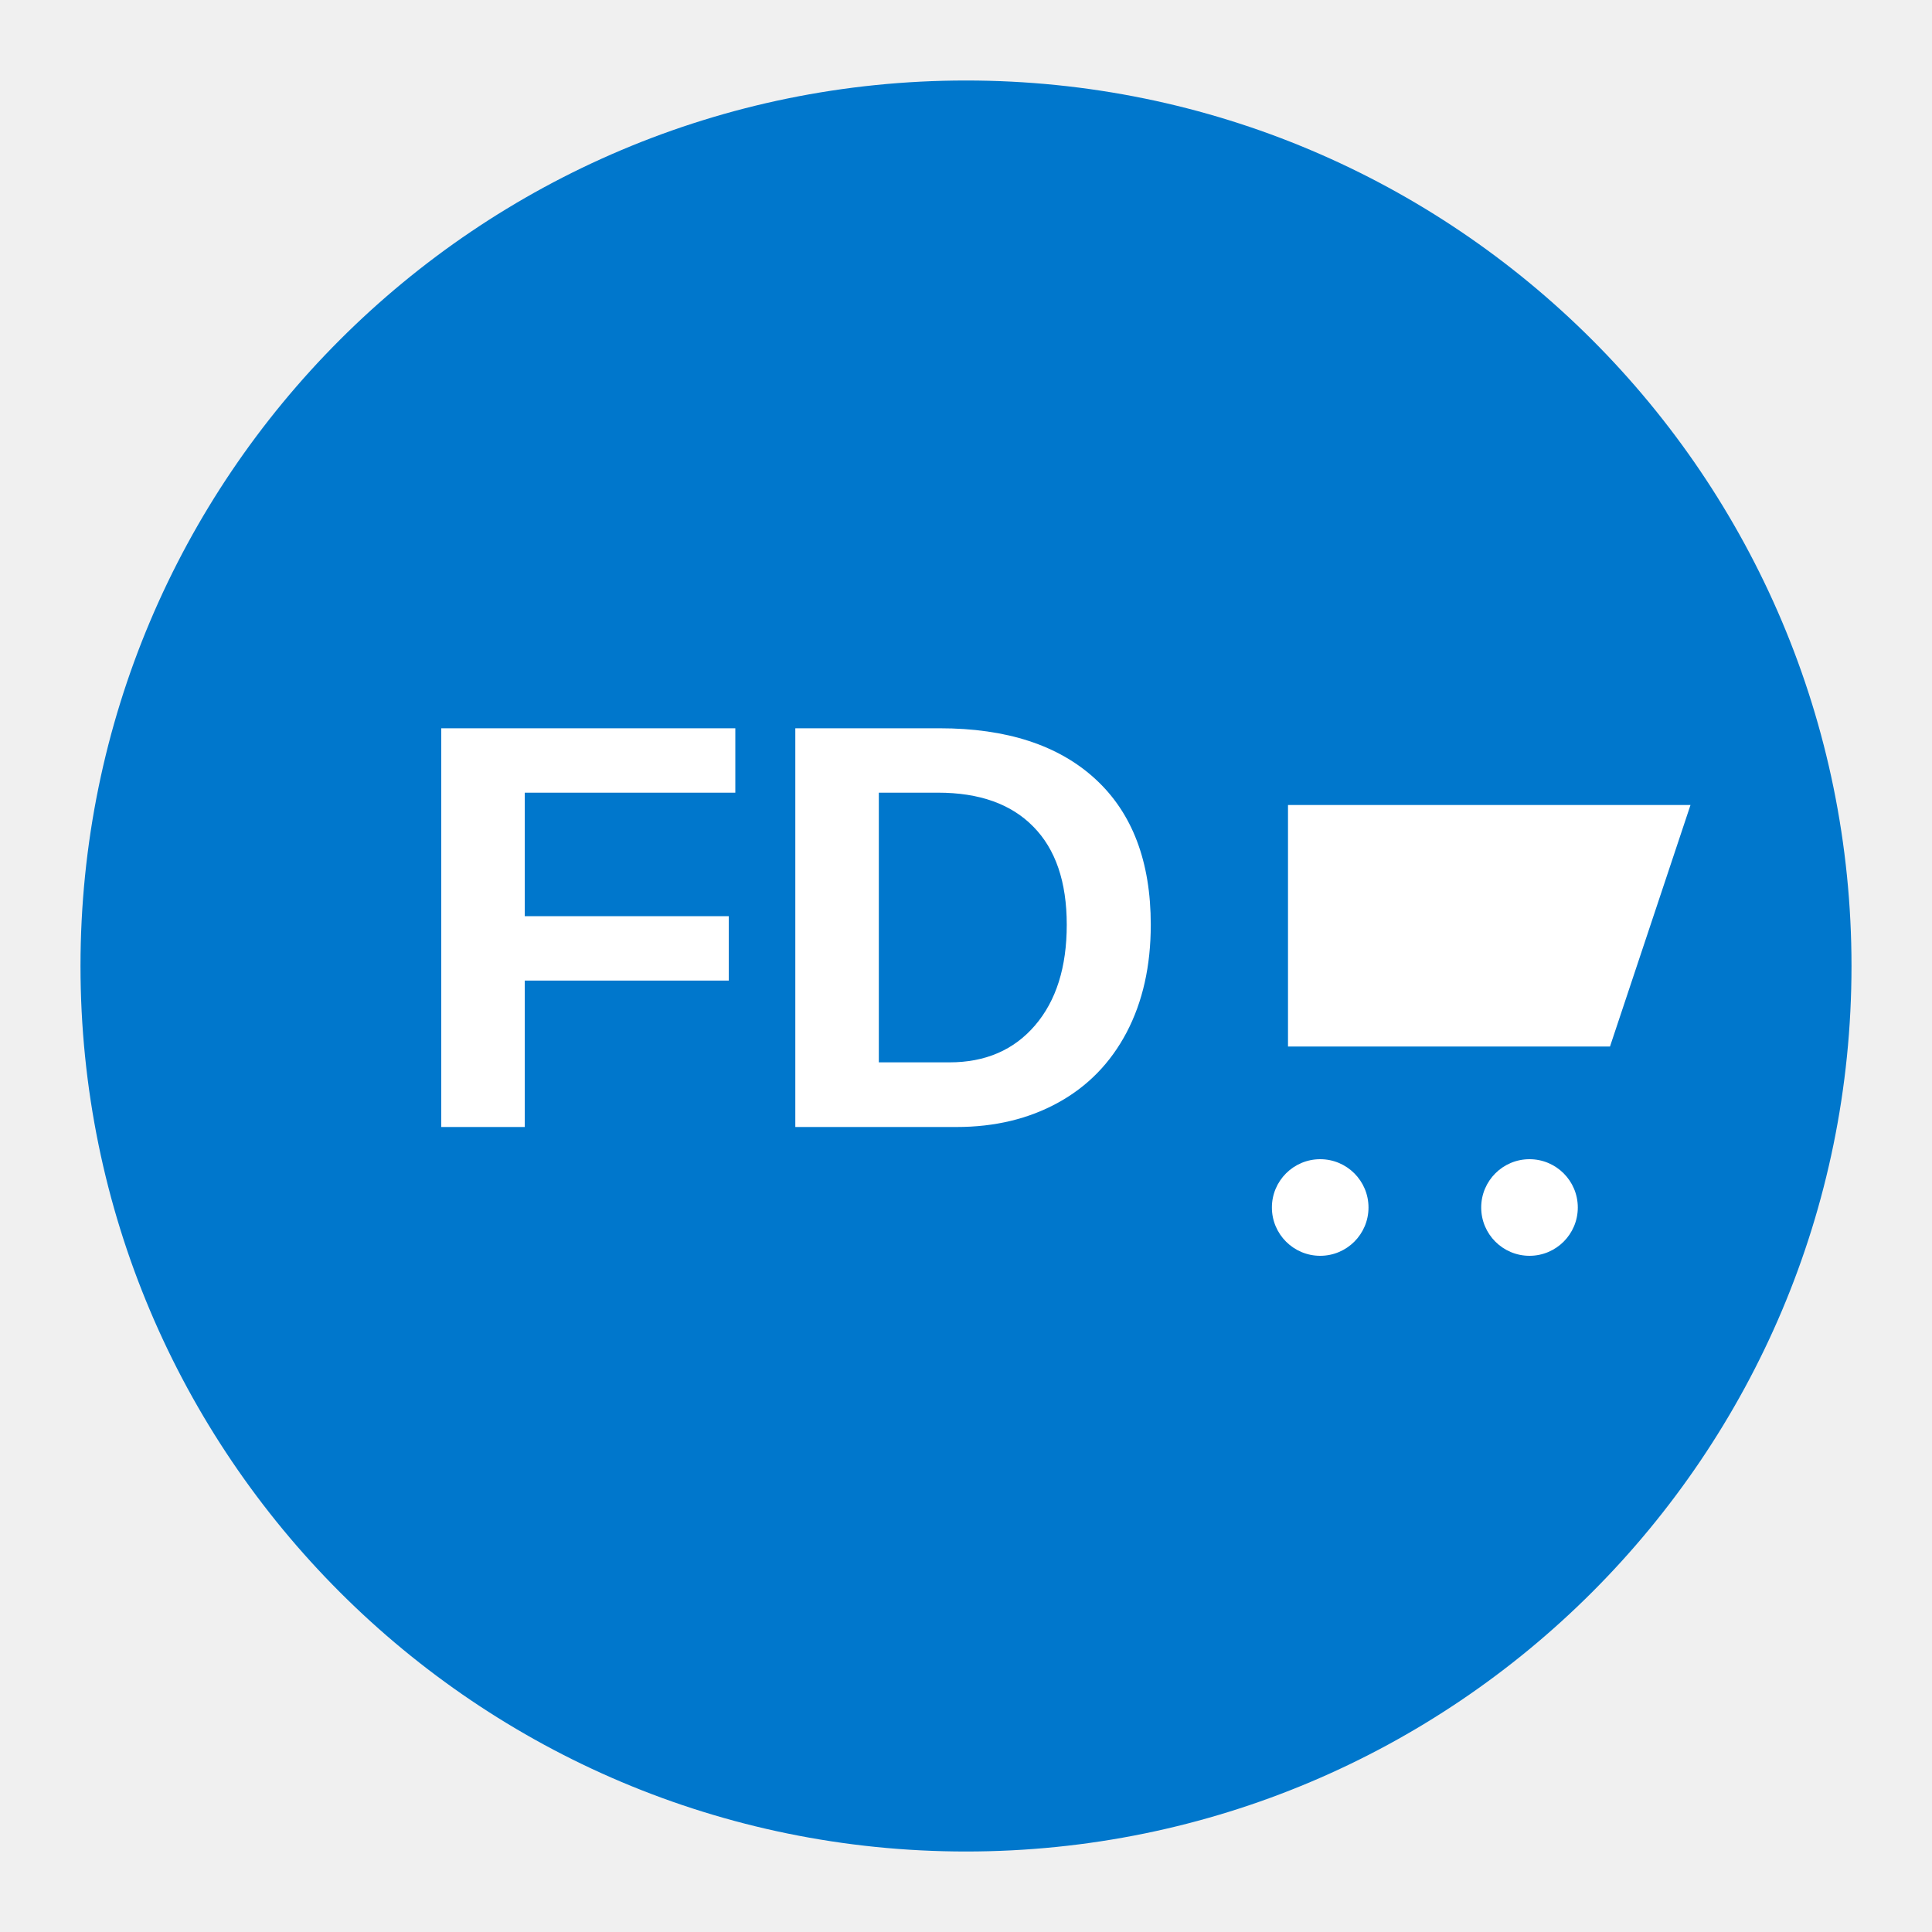
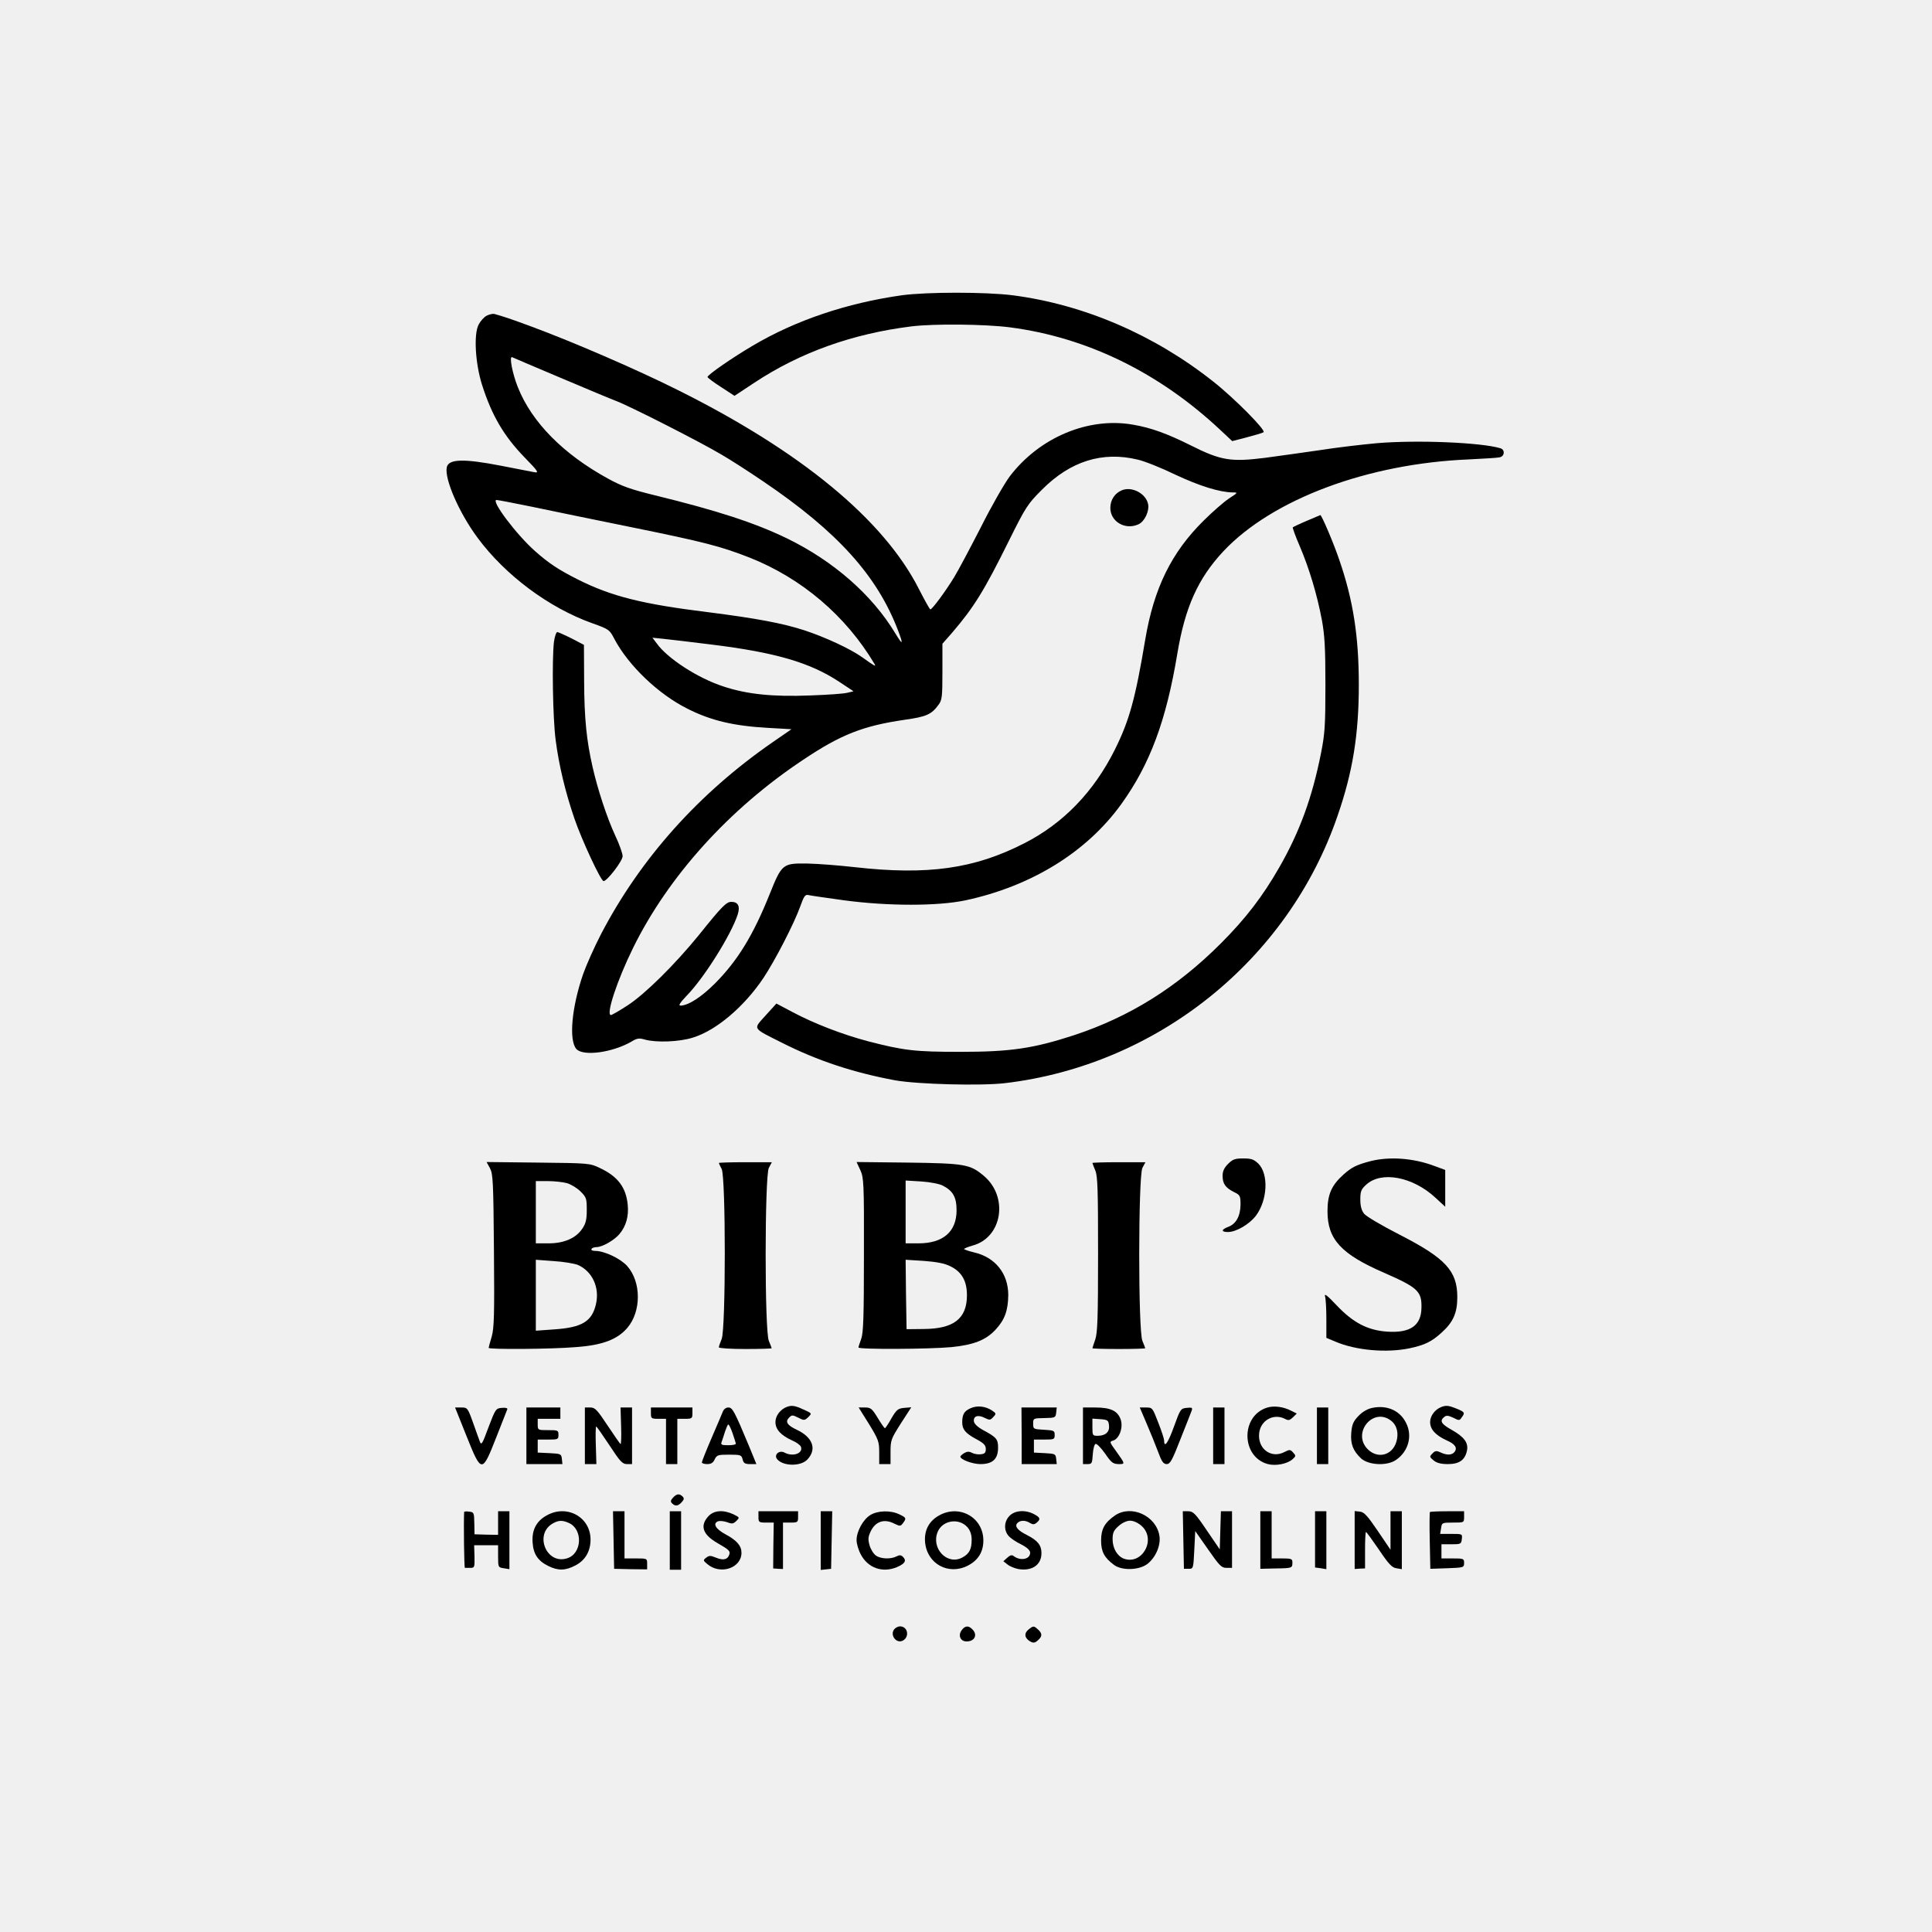
- <svg xmlns="http://www.w3.org/2000/svg" width="120" height="120" viewBox="0 0 120 120">
-   <circle cx="60" cy="60" r="55" fill="#0077cc" />
-   <text x="25" y="70" font-family="Arial, sans-serif" font-size="36" font-weight="bold" fill="#ffffff">FD</text>
-   <path d="M80 65 h20 l5 -15 h-25 z" fill="#ffffff" />
-   <circle cx="82" cy="75" r="3" fill="#ffffff" />
-   <circle cx="95" cy="75" r="3" fill="#ffffff" />
+ <svg xmlns="http://www.w3.org/2000/svg" version="1.0" width="1024pt" height="1024pt" viewBox="0 0 1024 1024" preserveAspectRatio="xMidYMid meet">
+   <g transform="translate(0,1024) scale(0.1,-0.1)" fill="#000000" stroke="none">
+     <path d="M4780 8675 c-290 -41 -562 -132 -790 -267 -109 -64 -240 -155 -240 -166 0 -4 32 -28 71 -53 l72 -47 106 70 c242 160 519 259 831 298 122 15 391 12 523 -5 408 -53 791 -240 1115 -544 l63 -59 77 20 c42 11 83 23 89 27 16 8 -155 181 -267 269 -313 248 -685 408 -1063 457 -144 18 -453 18 -587 0z" />
+     <path d="M2580 8567 c-14 -7 -33 -28 -43 -47 -27 -51 -18 -206 18 -320 52 -163 116 -272 227 -386 70 -72 76 -81 51 -77 -15 3 -94 18 -175 34 -200 39 -281 37 -290 -8 -13 -62 66 -242 163 -373 147 -199 379 -372 610 -454 87 -31 90 -34 115 -82 75 -142 234 -294 389 -371 125 -63 246 -91 428 -101 l122 -7 -100 -69 c-392 -271 -701 -617 -910 -1018 -35 -68 -77 -162 -94 -210 -61 -176 -77 -352 -36 -398 36 -40 192 -19 293 40 28 17 40 19 70 10 61 -17 183 -12 253 10 125 38 273 164 375 316 63 95 163 289 196 381 19 54 26 63 43 59 11 -3 97 -15 190 -28 233 -31 495 -31 642 0 350 75 643 256 826 510 152 211 238 442 297 797 41 247 110 400 245 544 259 275 764 464 1300 486 77 4 150 8 163 11 27 5 30 40 5 48 -102 31 -443 45 -655 27 -78 -7 -215 -23 -303 -37 -88 -13 -220 -31 -293 -41 -178 -22 -231 -14 -390 66 -126 63 -212 94 -306 110 -237 42 -497 -67 -655 -275 -28 -38 -97 -158 -152 -268 -56 -109 -119 -228 -141 -264 -45 -74 -117 -172 -127 -172 -3 0 -30 48 -60 107 -187 369 -626 731 -1281 1057 -220 110 -552 253 -770 334 -122 45 -150 54 -200 68 -8 2 -26 -2 -40 -9z m390 -329 c135 -57 268 -113 295 -123 66 -24 446 -217 560 -285 50 -29 149 -93 221 -142 393 -266 603 -499 714 -790 29 -76 25 -80 -14 -16 -123 205 -329 385 -576 505 -172 83 -369 147 -700 228 -126 31 -172 47 -247 88 -236 129 -404 298 -478 484 -29 72 -47 166 -31 160 6 -3 121 -52 256 -109z m3060 -434 c36 -8 126 -44 200 -80 128 -60 234 -93 304 -94 28 0 28 -1 -20 -32 -27 -18 -88 -71 -135 -118 -170 -168 -263 -357 -309 -630 -52 -311 -84 -429 -161 -583 -111 -223 -273 -391 -479 -496 -265 -136 -513 -171 -901 -127 -81 9 -192 18 -248 19 -133 2 -137 -1 -202 -163 -87 -217 -169 -351 -289 -472 -73 -73 -141 -117 -183 -118 -13 0 -3 15 33 53 91 93 235 322 270 430 14 44 2 67 -34 67 -26 0 -51 -25 -171 -175 -127 -156 -286 -314 -379 -374 -43 -28 -83 -51 -88 -51 -28 0 33 184 117 355 187 380 509 737 902 998 200 134 318 180 538 212 114 16 142 28 179 79 19 25 21 42 21 176 l0 148 51 58 c115 134 170 222 301 487 91 183 100 196 177 273 150 150 319 203 506 158z m-3215 -249 c94 -20 334 -69 535 -110 384 -78 471 -101 622 -160 278 -110 512 -310 663 -564 10 -17 1 -12 -66 36 -62 44 -195 106 -308 143 -115 37 -254 63 -506 95 -350 43 -515 84 -695 175 -99 50 -152 85 -223 148 -100 88 -238 272 -205 272 7 0 90 -16 183 -35z m954 -731 c342 -42 526 -96 681 -199 l74 -49 -34 -8 c-19 -5 -107 -11 -195 -14 -198 -8 -336 6 -462 48 -135 44 -297 149 -353 229 l-22 29 59 -6 c32 -3 145 -17 252 -30z" />
+     <path d="M5945 7641 c-37 -16 -60 -51 -60 -93 0 -73 79 -119 149 -87 33 15 59 71 51 108 -12 56 -87 95 -140 72z" />
+     <path d="M6925 7479 c-38 -16 -71 -32 -73 -34 -2 -2 14 -47 37 -100 50 -117 92 -257 117 -390 15 -81 19 -148 19 -345 0 -215 -3 -259 -23 -360 -47 -238 -114 -420 -222 -608 -87 -152 -177 -270 -310 -403 -231 -231 -481 -388 -778 -486 -215 -70 -335 -88 -602 -88 -242 0 -299 7 -489 56 -136 36 -284 93 -401 155 l-85 45 -57 -63 c-67 -75 -74 -64 87 -145 188 -95 379 -158 600 -199 120 -21 452 -30 581 -15 807 95 1501 652 1763 1416 81 233 113 433 113 695 0 258 -30 450 -104 664 -29 86 -93 236 -100 236 -2 -1 -34 -14 -73 -31z" />
+     <path d="M2936 6838 c-11 -98 -6 -405 9 -520 18 -138 52 -278 100 -418 40 -116 140 -330 154 -330 19 0 101 107 101 132 0 14 -17 63 -39 109 -44 95 -93 244 -120 363 -32 140 -44 255 -45 455 l-1 193 -65 34 c-36 18 -70 33 -76 34 -6 0 -14 -24 -18 -52z" />
+     <path d="M6509 4071 c-21 -21 -29 -39 -29 -63 0 -42 15 -63 60 -86 33 -16 35 -20 35 -68 -1 -60 -24 -102 -66 -117 -37 -14 -37 -27 -1 -27 44 0 114 41 149 87 61 82 68 219 13 275 -24 23 -37 28 -80 28 -44 0 -56 -4 -81 -29z" />
+     <path d="M7265 4086 c-76 -20 -100 -32 -145 -72 -63 -57 -84 -105 -84 -194 0 -149 72 -227 300 -326 178 -78 200 -98 198 -185 -1 -94 -58 -135 -181 -127 -104 7 -181 47 -269 140 -49 52 -66 65 -61 47 4 -13 7 -68 7 -122 l0 -98 48 -20 c107 -46 270 -61 394 -35 80 17 116 35 169 83 62 56 83 105 83 188 0 139 -62 206 -306 331 -94 48 -177 97 -188 111 -14 18 -20 41 -20 75 0 43 4 54 30 78 80 75 247 44 368 -68 l52 -48 0 97 0 98 -57 21 c-111 42 -238 51 -338 26z" />
+     <path d="M2597 4048 c16 -30 18 -69 21 -436 3 -341 1 -411 -12 -457 -9 -29 -16 -56 -16 -59 0 -9 331 -7 462 4 140 10 220 40 273 102 75 88 74 244 -1 328 -36 40 -121 80 -170 80 -14 0 -22 4 -19 10 3 6 15 10 26 10 31 0 94 36 122 69 36 43 50 95 44 156 -9 92 -53 150 -147 194 -54 26 -58 26 -328 29 l-273 3 18 -33z m408 -79 c21 -6 54 -26 72 -44 31 -31 33 -38 33 -98 0 -50 -5 -72 -23 -98 -33 -51 -97 -79 -179 -79 l-68 0 0 165 0 165 63 0 c34 0 80 -5 102 -11z m57 -433 c76 -33 117 -118 97 -207 -21 -93 -74 -125 -221 -135 l-98 -7 0 188 0 188 94 -7 c52 -3 109 -13 128 -20z" />
+     <path d="M3810 4076 c0 -2 7 -17 15 -32 22 -43 22 -847 0 -901 -8 -19 -15 -39 -15 -44 0 -5 63 -9 140 -9 77 0 140 2 140 4 0 2 -7 20 -15 39 -23 54 -22 874 0 917 l16 30 -141 0 c-77 0 -140 -2 -140 -4z" />
+     <path d="M4560 4038 c18 -40 20 -67 19 -448 0 -327 -3 -413 -14 -445 -8 -22 -15 -43 -15 -47 0 -11 376 -9 493 2 118 12 183 37 235 94 48 52 65 101 66 182 0 114 -69 200 -181 226 -29 7 -53 15 -53 18 0 3 20 11 44 18 159 42 193 260 59 371 -72 60 -100 65 -400 69 l-273 3 20 -43z m437 -82 c54 -28 73 -61 73 -131 0 -113 -71 -175 -202 -175 l-68 0 0 166 0 167 83 -5 c47 -3 97 -13 114 -22z m39 -427 c61 -29 89 -78 89 -154 0 -124 -70 -178 -229 -179 l-91 -1 -3 184 -2 184 96 -6 c67 -5 110 -13 140 -28z" />
+     <path d="M5790 4076 c0 -2 7 -20 15 -39 13 -30 15 -104 15 -445 0 -338 -3 -417 -15 -452 -8 -23 -15 -44 -15 -46 0 -2 63 -4 140 -4 77 0 140 2 140 4 0 2 -7 20 -15 39 -23 54 -22 874 0 917 l16 30 -141 0 c-77 0 -140 -2 -140 -4z" />
+     <path d="M4170 2783 c-34 -13 -60 -47 -60 -80 0 -39 28 -70 89 -98 22 -9 42 -24 46 -33 13 -35 -42 -55 -87 -31 -28 15 -58 -12 -39 -35 32 -38 125 -39 160 -2 52 55 29 118 -56 158 -51 24 -63 43 -40 65 14 14 18 14 48 -1 31 -16 34 -15 53 3 20 20 20 20 -25 40 -45 21 -62 24 -89 14z" />
+     <path d="M5144 2776 c-34 -15 -44 -33 -44 -75 0 -37 17 -58 75 -89 39 -21 50 -32 50 -52 0 -20 -6 -26 -27 -28 -15 -2 -36 2 -47 8 -15 8 -26 7 -41 -2 -11 -7 -20 -15 -20 -18 0 -16 64 -40 107 -40 64 0 93 27 93 87 0 45 -8 55 -79 93 -29 16 -47 33 -49 46 -4 29 22 37 57 19 26 -13 30 -13 46 5 16 17 15 19 -7 34 -35 23 -79 28 -114 12z" />
+     <path d="M6715 2779 c-140 -44 -137 -261 5 -299 42 -11 103 1 131 26 18 16 18 19 3 35 -15 17 -19 17 -46 3 -71 -37 -144 18 -134 101 8 68 78 106 138 74 17 -9 24 -7 41 9 l20 20 -30 15 c-40 21 -92 28 -128 16z" />
+     <path d="M7274 2778 c-26 -5 -53 -21 -74 -43 -27 -28 -34 -44 -38 -88 -5 -60 9 -96 52 -137 40 -36 138 -41 185 -8 66 45 89 128 53 197 -32 65 -101 95 -178 79z m99 -68 c32 -25 42 -69 27 -115 -23 -70 -99 -88 -151 -36 -85 86 29 225 124 151z" />
+     <path d="M7640 2783 c-34 -13 -60 -47 -60 -80 0 -39 28 -70 89 -98 44 -19 57 -40 40 -61 -14 -17 -40 -18 -74 -2 -22 10 -29 9 -43 -6 -16 -16 -16 -18 7 -37 16 -13 39 -19 75 -19 60 0 90 21 101 70 9 42 -13 73 -80 111 -57 32 -66 48 -40 69 11 9 21 8 47 -4 31 -16 34 -16 45 1 19 25 17 29 -27 47 -42 17 -55 18 -80 9z" />
+     <path d="M2472 2630 c80 -200 83 -200 158 -9 30 77 57 145 59 150 2 6 -11 9 -30 7 -31 -3 -33 -6 -70 -103 -33 -90 -38 -97 -46 -75 -5 14 -22 60 -37 103 -27 75 -29 77 -61 77 l-33 0 60 -150z" />
+     <path d="M2790 2630 l0 -150 96 0 95 0 -3 28 c-3 26 -6 27 -65 30 l-63 3 0 34 0 35 55 0 c52 0 55 1 55 25 0 24 -3 25 -55 25 -54 0 -55 0 -55 30 l0 30 60 0 60 0 0 30 0 30 -90 0 -90 0 0 -150z" />
+     <path d="M3100 2630 l0 -150 31 0 30 0 -3 100 c-2 55 -1 100 2 99 3 0 34 -45 70 -99 56 -86 69 -100 93 -100 l27 0 0 150 0 150 -31 0 -30 0 3 -99 c2 -55 0 -97 -3 -95 -3 2 -34 46 -69 99 -55 83 -66 95 -91 95 l-29 0 0 -150z" />
+     <path d="M3450 2750 c0 -28 2 -30 40 -30 l40 0 0 -120 0 -120 30 0 30 0 0 120 0 120 40 0 c38 0 40 2 40 30 l0 30 -110 0 -110 0 0 -30z" />
+     <path d="M3831 2758 c-5 -13 -32 -76 -60 -141 -28 -65 -51 -123 -51 -128 0 -5 13 -9 28 -9 21 0 32 7 40 25 11 23 17 25 77 25 61 0 65 -2 71 -25 5 -20 12 -25 40 -25 l33 0 -38 93 c-80 192 -89 207 -111 207 -12 0 -24 -9 -29 -22z m52 -115 c9 -27 17 -51 17 -55 0 -5 -18 -8 -41 -8 -35 0 -40 3 -34 18 3 9 12 34 18 55 7 20 14 37 17 37 4 0 14 -21 23 -47z" />
+     <path d="M4606 2692 c50 -82 54 -93 54 -150 l0 -62 30 0 30 0 0 65 c0 62 3 69 55 151 l55 85 -37 -3 c-33 -3 -41 -9 -68 -55 -16 -29 -32 -53 -35 -53 -3 1 -20 25 -38 55 -30 49 -37 55 -67 55 l-34 0 55 -88z" />
+     <path d="M5415 2630 l0 -150 93 0 93 0 -3 28 c-3 26 -6 27 -60 30 l-58 3 0 34 0 35 55 0 c52 0 55 1 55 25 0 22 -4 24 -57 27 -56 3 -57 4 -57 32 0 29 1 29 60 30 57 1 59 2 62 29 l3 27 -93 0 -94 0 1 -150z" />
+     <path d="M5740 2630 l0 -150 24 0 c23 0 25 4 28 52 2 28 8 53 15 55 6 2 29 -21 50 -51 33 -48 42 -55 71 -56 37 0 37 -1 -15 72 -33 45 -33 47 -12 53 32 11 53 69 39 111 -16 46 -53 64 -135 64 l-65 0 0 -150z m138 55 c4 -34 -18 -55 -60 -55 -27 0 -28 2 -28 46 l0 45 43 -3 c38 -3 42 -6 45 -33z" />
+     <path d="M6076 2698 c20 -46 47 -113 61 -150 20 -55 29 -68 47 -68 18 0 29 20 73 133 29 72 55 140 59 150 6 16 2 18 -26 15 -32 -3 -34 -6 -68 -100 -31 -86 -52 -116 -52 -72 0 8 -14 51 -31 94 -30 78 -31 80 -64 80 l-34 0 35 -82z" />
+     <path d="M6430 2630 l0 -150 30 0 30 0 0 150 0 150 -30 0 -30 0 0 -150z" />
+     <path d="M6980 2630 l0 -150 30 0 30 0 0 150 0 150 -30 0 -30 0 0 -150z" />
+     <path d="M3567 2302 c-13 -14 -14 -21 -5 -30 17 -17 32 -15 51 6 13 14 14 21 5 30 -17 17 -32 15 -51 -6z" />
+     <path d="M2460 2226 c-3 -60 0 -296 4 -296 3 0 16 0 29 0 22 0 23 3 22 60 l-2 60 64 0 63 0 0 -59 c0 -58 1 -59 30 -63 l30 -5 0 154 0 153 -30 0 -30 0 0 -62 0 -63 -62 1 -63 2 -1 58 c-1 56 -2 59 -27 62 -15 2 -27 1 -27 -2z" />
+     <path d="M2896 2207 c-54 -30 -78 -78 -73 -143 4 -61 28 -97 83 -124 52 -26 91 -25 144 3 52 27 80 75 80 137 0 120 -127 189 -234 127z m119 -39 c76 -34 70 -162 -8 -187 -111 -37 -178 129 -76 185 30 17 51 17 84 2z" />
+     <path d="M3252 2078 l3 -153 88 -2 87 -1 0 29 c0 29 0 29 -60 29 l-60 0 0 125 0 125 -30 0 -31 0 3 -152z" />
+     <path d="M3550 2075 l0 -155 30 0 30 0 0 155 0 155 -30 0 -30 0 0 -155z" />
+     <path d="M3755 2204 c-47 -51 -31 -98 50 -144 61 -35 68 -42 59 -63 -9 -24 -32 -28 -69 -13 -29 12 -36 12 -52 0 -17 -13 -17 -15 6 -34 69 -59 181 -21 181 60 0 37 -25 66 -85 98 -52 28 -69 57 -39 69 9 3 31 1 48 -5 26 -10 33 -9 49 7 18 18 18 18 -16 35 -54 25 -103 21 -132 -10z" />
+     <path d="M4020 2200 c0 -28 2 -30 41 -30 l40 0 -2 -122 -1 -121 26 -2 26 -1 0 123 0 123 40 0 c38 0 40 2 40 30 l0 30 -105 0 -105 0 0 -30z" />
+     <path d="M4350 2074 l0 -155 28 3 27 3 3 153 3 152 -31 0 -30 0 0 -156z" />
+     <path d="M4613 2210 c-38 -23 -73 -86 -73 -133 0 -19 10 -53 23 -77 38 -71 115 -98 191 -66 42 18 52 34 33 53 -11 12 -19 12 -35 4 -30 -16 -84 -14 -109 4 -13 9 -28 33 -34 54 -9 32 -8 44 5 73 26 55 73 70 127 42 29 -14 32 -14 45 3 19 26 18 29 -20 47 -46 22 -114 20 -153 -4z" />
+     <path d="M4976 2207 c-53 -30 -78 -79 -73 -140 10 -116 124 -178 227 -125 54 28 82 72 82 133 0 123 -128 194 -236 132z m152 -62 c15 -18 22 -39 22 -66 0 -51 -13 -75 -51 -95 -80 -41 -165 50 -129 137 26 62 113 75 158 24z" />
+     <path d="M5350 2205 c-29 -30 -30 -77 -4 -106 10 -12 40 -32 67 -45 31 -16 47 -31 47 -44 0 -35 -52 -45 -88 -17 -9 7 -19 4 -33 -9 l-21 -19 22 -17 c12 -10 37 -20 56 -24 73 -13 124 21 124 84 0 42 -20 67 -77 96 -48 24 -66 45 -52 62 14 17 43 18 68 2 15 -9 23 -9 35 1 23 19 20 28 -14 46 -46 24 -102 20 -130 -10z" />
+     <path d="M5910 2208 c-55 -38 -74 -72 -74 -133 0 -59 17 -91 68 -129 41 -31 130 -29 175 3 45 33 75 100 66 152 -18 106 -149 165 -235 107z m141 -56 c79 -71 3 -209 -95 -173 -35 14 -59 55 -59 103 0 34 6 47 32 70 19 17 43 28 61 28 18 0 42 -11 61 -28z" />
+     <path d="M6272 2078 l3 -153 25 0 c25 0 25 1 30 100 l5 100 68 -97 c60 -86 71 -98 97 -98 l30 0 0 150 0 150 -30 0 -29 0 -3 -101 -3 -101 -69 101 c-60 89 -72 101 -98 101 l-29 0 3 -152z" />
+     <path d="M6680 2078 l0 -153 82 2 c88 1 88 2 88 33 0 18 -7 20 -55 20 l-55 0 0 125 0 125 -30 0 -30 0 0 -152z" />
+     <path d="M6970 2081 l0 -149 30 -4 30 -5 0 154 0 153 -30 0 -30 0 0 -149z" />
+     <path d="M7180 2078 l0 -154 28 2 27 1 0 96 c0 54 2 97 5 97 3 0 34 -43 69 -94 51 -76 69 -95 92 -98 l29 -5 0 154 0 153 -30 0 -30 0 0 -102 0 -102 -67 99 c-55 81 -73 101 -95 103 l-28 3 0 -153z" />
+     <path d="M7579 2226 c-2 -2 -3 -71 -1 -153 l3 -148 89 3 c88 3 90 4 90 28 0 23 -3 24 -60 24 l-60 0 0 38 0 37 52 0 c50 0 53 1 56 28 3 27 3 27 -56 27 l-59 0 5 30 c4 29 5 30 63 30 59 0 59 0 59 30 l0 30 -88 0 c-49 0 -91 -2 -93 -4z" />
+     <path d="M4740 1605 c-26 -32 13 -81 48 -59 34 22 22 74 -18 74 -10 0 -23 -7 -30 -15z" />
+     <path d="M5096 1598 c-19 -27 -5 -58 27 -58 43 0 60 35 31 64 -21 22 -40 20 -58 -6z" />
+     <path d="M5450 1602 c-24 -20 -19 -46 12 -63 15 -8 24 -7 39 7 24 21 24 36 1 57 -23 21 -25 21 -52 -1z" />
+   </g>
</svg>
